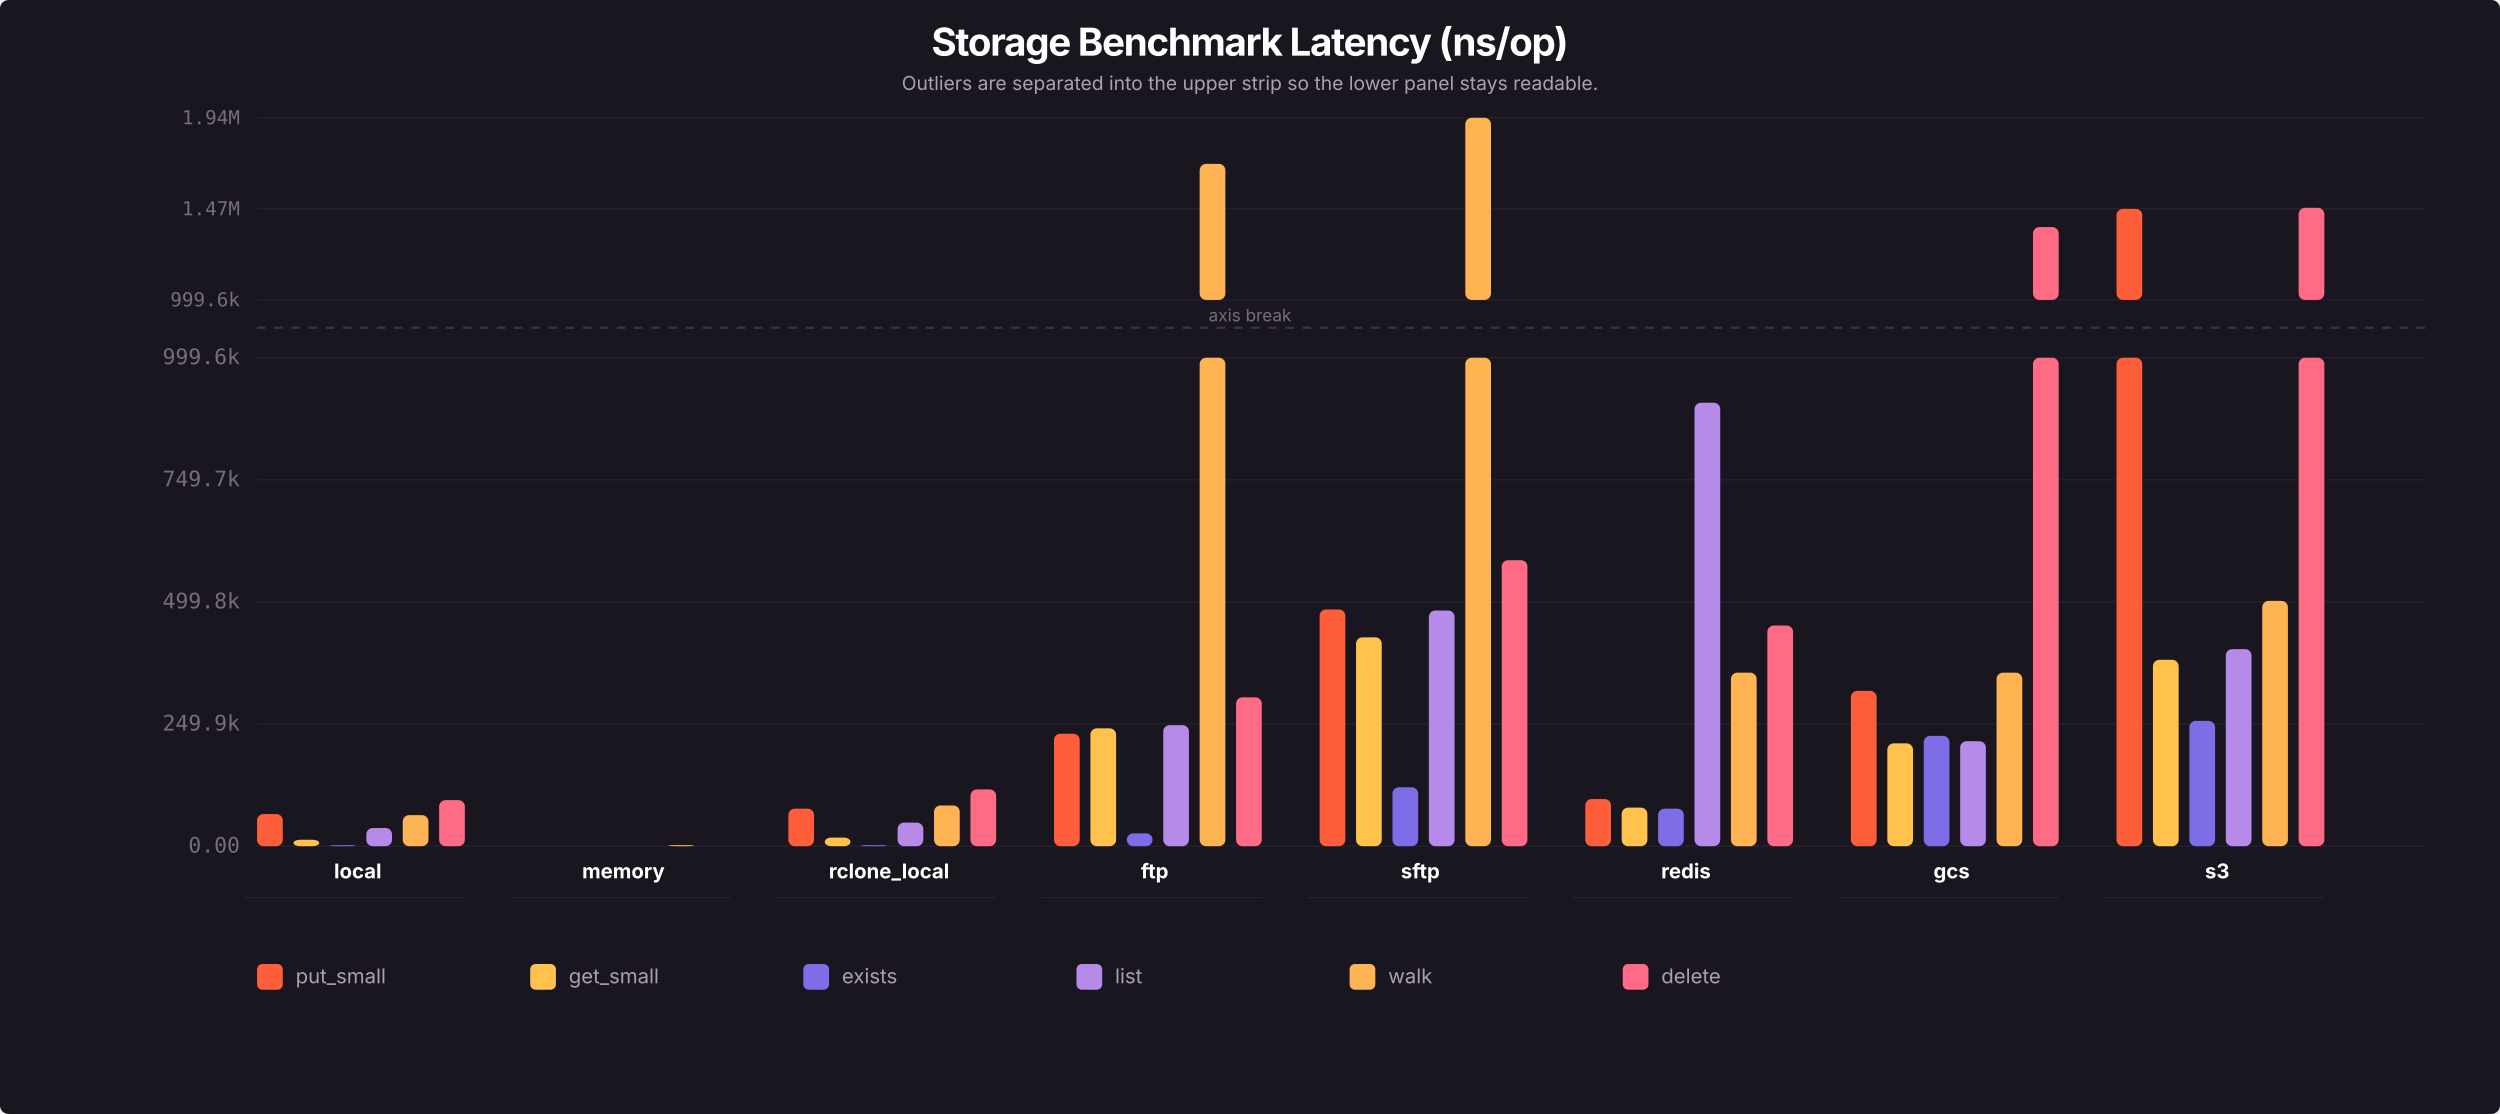
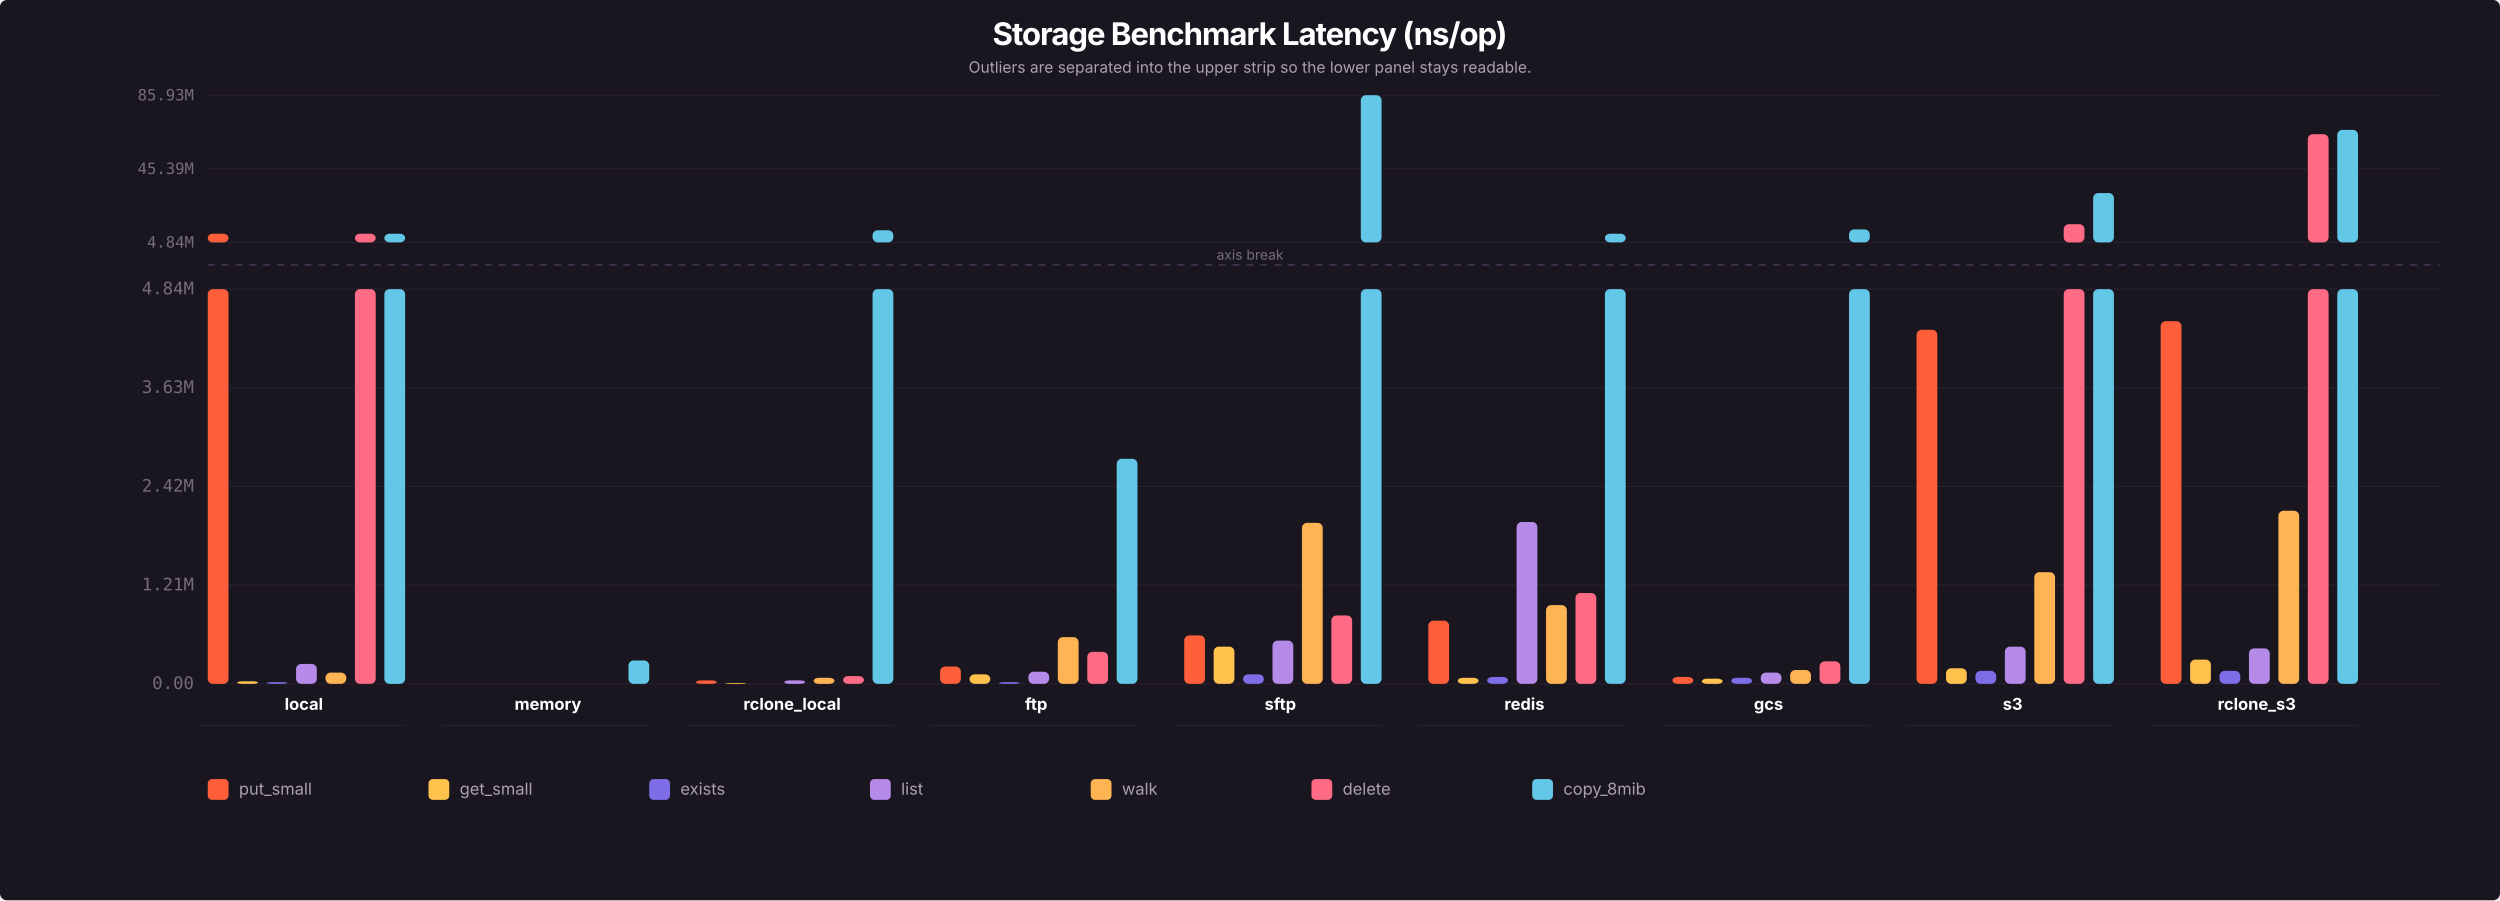
- <svg xmlns="http://www.w3.org/2000/svg" width="2334" height="1040" viewBox="0 0 2334 1040">
+ <svg xmlns="http://www.w3.org/2000/svg" width="2888" height="1040" viewBox="0 0 2888 1040">
  <rect width="100%" height="100%" rx="8" fill="#1A1620" />
-   <text x="1167" y="52" text-anchor="middle" fill="#FFFFFF" font-size="36" font-family="Space Grotesk, Inter, system-ui, sans-serif" font-weight="700" letter-spacing="-1.2">Storage Benchmark Latency (ns/op)</text>
-   <text x="1167" y="84" text-anchor="middle" fill="#A9A1B3" font-size="18" font-family="Inter, system-ui, sans-serif">Outliers are separated into the upper strip so the lower panel stays readable.</text>
-   <line x1="240" y1="110" x2="2264" y2="110" stroke="#2A2333" stroke-width="1" />
-   <text x="224" y="116" fill="#746C80" font-size="18" text-anchor="end" font-family="JetBrains Mono, ui-monospace, monospace">1.94M</text>
-   <line x1="240" y1="195" x2="2264" y2="195" stroke="#2A2333" stroke-width="1" />
-   <text x="224" y="201" fill="#746C80" font-size="18" text-anchor="end" font-family="JetBrains Mono, ui-monospace, monospace">1.47M</text>
-   <line x1="240" y1="280" x2="2264" y2="280" stroke="#2A2333" stroke-width="1" />
-   <text x="224" y="286" fill="#746C80" font-size="18" text-anchor="end" font-family="JetBrains Mono, ui-monospace, monospace">999.6k</text>
-   <line x1="240" y1="306" x2="2264" y2="306" stroke="#3D3349" stroke-width="2" stroke-dasharray="8 8" />
-   <text x="1167" y="300" text-anchor="middle" fill="#746C80" font-size="16" font-family="Inter, system-ui, sans-serif">axis break</text>
-   <line x1="240" y1="334" x2="2264" y2="334" stroke="#2A2333" stroke-width="1" />
-   <text x="224" y="340" fill="#746C80" font-size="20" text-anchor="end" font-family="JetBrains Mono, ui-monospace, monospace">999.6k</text>
-   <line x1="240" y1="448" x2="2264" y2="448" stroke="#2A2333" stroke-width="1" />
-   <text x="224" y="454" fill="#746C80" font-size="20" text-anchor="end" font-family="JetBrains Mono, ui-monospace, monospace">749.7k</text>
-   <line x1="240" y1="562" x2="2264" y2="562" stroke="#2A2333" stroke-width="1" />
-   <text x="224" y="568" fill="#746C80" font-size="20" text-anchor="end" font-family="JetBrains Mono, ui-monospace, monospace">499.8k</text>
-   <line x1="240" y1="676" x2="2264" y2="676" stroke="#2A2333" stroke-width="1" />
-   <text x="224" y="682" fill="#746C80" font-size="20" text-anchor="end" font-family="JetBrains Mono, ui-monospace, monospace">249.9k</text>
-   <line x1="240" y1="790" x2="2264" y2="790" stroke="#2A2333" stroke-width="1" />
+   <text x="1444" y="52" text-anchor="middle" fill="#FFFFFF" font-size="36" font-family="Space Grotesk, Inter, system-ui, sans-serif" font-weight="700" letter-spacing="-1.2">Storage Benchmark Latency (ns/op)</text>
+   <text x="1444" y="84" text-anchor="middle" fill="#A9A1B3" font-size="18" font-family="Inter, system-ui, sans-serif">Outliers are separated into the upper strip so the lower panel stays readable.</text>
+   <line x1="240" y1="110" x2="2818" y2="110" stroke="#2A2333" stroke-width="1" />
+   <text x="224" y="116" fill="#746C80" font-size="18" text-anchor="end" font-family="JetBrains Mono, ui-monospace, monospace">85.93M</text>
+   <line x1="240" y1="195" x2="2818" y2="195" stroke="#2A2333" stroke-width="1" />
+   <text x="224" y="201" fill="#746C80" font-size="18" text-anchor="end" font-family="JetBrains Mono, ui-monospace, monospace">45.39M</text>
+   <line x1="240" y1="280" x2="2818" y2="280" stroke="#2A2333" stroke-width="1" />
+   <text x="224" y="286" fill="#746C80" font-size="18" text-anchor="end" font-family="JetBrains Mono, ui-monospace, monospace">4.84M</text>
+   <line x1="240" y1="306" x2="2818" y2="306" stroke="#3D3349" stroke-width="2" stroke-dasharray="8 8" />
+   <text x="1444" y="300" text-anchor="middle" fill="#746C80" font-size="16" font-family="Inter, system-ui, sans-serif">axis break</text>
+   <line x1="240" y1="334" x2="2818" y2="334" stroke="#2A2333" stroke-width="1" />
+   <text x="224" y="340" fill="#746C80" font-size="20" text-anchor="end" font-family="JetBrains Mono, ui-monospace, monospace">4.84M</text>
+   <line x1="240" y1="448" x2="2818" y2="448" stroke="#2A2333" stroke-width="1" />
+   <text x="224" y="454" fill="#746C80" font-size="20" text-anchor="end" font-family="JetBrains Mono, ui-monospace, monospace">3.63M</text>
+   <line x1="240" y1="562" x2="2818" y2="562" stroke="#2A2333" stroke-width="1" />
+   <text x="224" y="568" fill="#746C80" font-size="20" text-anchor="end" font-family="JetBrains Mono, ui-monospace, monospace">2.42M</text>
+   <line x1="240" y1="676" x2="2818" y2="676" stroke="#2A2333" stroke-width="1" />
+   <text x="224" y="682" fill="#746C80" font-size="20" text-anchor="end" font-family="JetBrains Mono, ui-monospace, monospace">1.21M</text>
+   <line x1="240" y1="790" x2="2818" y2="790" stroke="#2A2333" stroke-width="1" />
  <text x="224" y="796" fill="#746C80" font-size="20" text-anchor="end" font-family="JetBrains Mono, ui-monospace, monospace">0.00</text>
-   <rect x="240" y="760" width="24" height="30" rx="6" fill="#FF5E3A" />
-   <rect x="274" y="784" width="24" height="6" rx="6" fill="#FFC24D" />
-   <rect x="308" y="789" width="24" height="1" rx="6" fill="#7D6EE7" />
-   <rect x="342" y="773" width="24" height="17" rx="6" fill="#B58AE8" />
-   <rect x="376" y="761" width="24" height="29" rx="6" fill="#FFB454" />
-   <rect x="410" y="747" width="24" height="43" rx="6" fill="#FF6B85" />
-   <text x="334" y="820" fill="#FFFFFF" font-size="19" text-anchor="middle" font-family="Inter, system-ui, sans-serif" font-weight="700">local</text>
-   <line x1="228" y1="838" x2="434" y2="838" stroke="#2A2333" stroke-width="1" />
-   <rect x="488" y="790" width="24" height="0" rx="6" fill="#FF5E3A" />
-   <rect x="522" y="790" width="24" height="0" rx="6" fill="#FFC24D" />
-   <rect x="556" y="790" width="24" height="0" rx="6" fill="#7D6EE7" />
-   <rect x="590" y="790" width="24" height="0" rx="6" fill="#B58AE8" />
-   <rect x="624" y="789" width="24" height="1" rx="6" fill="#FFB454" />
-   <rect x="658" y="790" width="24" height="0" rx="6" fill="#FF6B85" />
-   <text x="582" y="820" fill="#FFFFFF" font-size="19" text-anchor="middle" font-family="Inter, system-ui, sans-serif" font-weight="700">memory</text>
-   <line x1="476" y1="838" x2="682" y2="838" stroke="#2A2333" stroke-width="1" />
-   <rect x="736" y="755" width="24" height="35" rx="6" fill="#FF5E3A" />
-   <rect x="770" y="782" width="24" height="8" rx="6" fill="#FFC24D" />
-   <rect x="804" y="789" width="24" height="1" rx="6" fill="#7D6EE7" />
-   <rect x="838" y="768" width="24" height="22" rx="6" fill="#B58AE8" />
-   <rect x="872" y="752" width="24" height="38" rx="6" fill="#FFB454" />
-   <rect x="906" y="737" width="24" height="53" rx="6" fill="#FF6B85" />
-   <text x="830" y="820" fill="#FFFFFF" font-size="19" text-anchor="middle" font-family="Inter, system-ui, sans-serif" font-weight="700">rclone_local</text>
-   <line x1="724" y1="838" x2="930" y2="838" stroke="#2A2333" stroke-width="1" />
-   <rect x="984" y="685" width="24" height="105" rx="6" fill="#FF5E3A" />
-   <rect x="1018" y="680" width="24" height="110" rx="6" fill="#FFC24D" />
-   <rect x="1052" y="778" width="24" height="12" rx="6" fill="#7D6EE7" />
-   <rect x="1086" y="677" width="24" height="113" rx="6" fill="#B58AE8" />
-   <rect x="1120" y="334" width="24" height="456" rx="6" fill="#FFB454" />
-   <rect x="1120" y="153" width="24" height="127" rx="6" fill="#FFB454" />
-   <rect x="1154" y="651" width="24" height="139" rx="6" fill="#FF6B85" />
-   <text x="1078" y="820" fill="#FFFFFF" font-size="19" text-anchor="middle" font-family="Inter, system-ui, sans-serif" font-weight="700">ftp</text>
-   <line x1="972" y1="838" x2="1178" y2="838" stroke="#2A2333" stroke-width="1" />
-   <rect x="1232" y="569" width="24" height="221" rx="6" fill="#FF5E3A" />
-   <rect x="1266" y="595" width="24" height="195" rx="6" fill="#FFC24D" />
-   <rect x="1300" y="735" width="24" height="55" rx="6" fill="#7D6EE7" />
-   <rect x="1334" y="570" width="24" height="220" rx="6" fill="#B58AE8" />
-   <rect x="1368" y="334" width="24" height="456" rx="6" fill="#FFB454" />
-   <rect x="1368" y="110" width="24" height="170" rx="6" fill="#FFB454" />
-   <rect x="1402" y="523" width="24" height="267" rx="6" fill="#FF6B85" />
-   <text x="1326" y="820" fill="#FFFFFF" font-size="19" text-anchor="middle" font-family="Inter, system-ui, sans-serif" font-weight="700">sftp</text>
-   <line x1="1220" y1="838" x2="1426" y2="838" stroke="#2A2333" stroke-width="1" />
-   <rect x="1480" y="746" width="24" height="44" rx="6" fill="#FF5E3A" />
-   <rect x="1514" y="754" width="24" height="36" rx="6" fill="#FFC24D" />
-   <rect x="1548" y="755" width="24" height="35" rx="6" fill="#7D6EE7" />
-   <rect x="1582" y="376" width="24" height="414" rx="6" fill="#B58AE8" />
-   <rect x="1616" y="628" width="24" height="162" rx="6" fill="#FFB454" />
-   <rect x="1650" y="584" width="24" height="206" rx="6" fill="#FF6B85" />
-   <text x="1574" y="820" fill="#FFFFFF" font-size="19" text-anchor="middle" font-family="Inter, system-ui, sans-serif" font-weight="700">redis</text>
-   <line x1="1468" y1="838" x2="1674" y2="838" stroke="#2A2333" stroke-width="1" />
-   <rect x="1728" y="645" width="24" height="145" rx="6" fill="#FF5E3A" />
-   <rect x="1762" y="694" width="24" height="96" rx="6" fill="#FFC24D" />
-   <rect x="1796" y="687" width="24" height="103" rx="6" fill="#7D6EE7" />
-   <rect x="1830" y="692" width="24" height="98" rx="6" fill="#B58AE8" />
-   <rect x="1864" y="628" width="24" height="162" rx="6" fill="#FFB454" />
-   <rect x="1898" y="334" width="24" height="456" rx="6" fill="#FF6B85" />
-   <rect x="1898" y="212" width="24" height="68" rx="6" fill="#FF6B85" />
-   <text x="1822" y="820" fill="#FFFFFF" font-size="19" text-anchor="middle" font-family="Inter, system-ui, sans-serif" font-weight="700">gcs</text>
-   <line x1="1716" y1="838" x2="1922" y2="838" stroke="#2A2333" stroke-width="1" />
-   <rect x="1976" y="334" width="24" height="456" rx="6" fill="#FF5E3A" />
-   <rect x="1976" y="195" width="24" height="85" rx="6" fill="#FF5E3A" />
-   <rect x="2010" y="616" width="24" height="174" rx="6" fill="#FFC24D" />
-   <rect x="2044" y="673" width="24" height="117" rx="6" fill="#7D6EE7" />
-   <rect x="2078" y="606" width="24" height="184" rx="6" fill="#B58AE8" />
-   <rect x="2112" y="561" width="24" height="229" rx="6" fill="#FFB454" />
-   <rect x="2146" y="334" width="24" height="456" rx="6" fill="#FF6B85" />
-   <rect x="2146" y="194" width="24" height="86" rx="6" fill="#FF6B85" />
-   <text x="2070" y="820" fill="#FFFFFF" font-size="19" text-anchor="middle" font-family="Inter, system-ui, sans-serif" font-weight="700">s3</text>
-   <line x1="1964" y1="838" x2="2170" y2="838" stroke="#2A2333" stroke-width="1" />
+   <rect x="240" y="334" width="24" height="456" rx="6" fill="#FF5E3A" />
+   <rect x="240" y="270" width="24" height="10" rx="6" fill="#FF5E3A" />
+   <rect x="274" y="787" width="24" height="3" rx="6" fill="#FFC24D" />
+   <rect x="308" y="788" width="24" height="2" rx="6" fill="#7D6EE7" />
+   <rect x="342" y="767" width="24" height="23" rx="6" fill="#B58AE8" />
+   <rect x="376" y="777" width="24" height="13" rx="6" fill="#FFB454" />
+   <rect x="410" y="334" width="24" height="456" rx="6" fill="#FF6B85" />
+   <rect x="410" y="270" width="24" height="10" rx="6" fill="#FF6B85" />
+   <rect x="444" y="334" width="24" height="456" rx="6" fill="#63C7E8" />
+   <rect x="444" y="270" width="24" height="10" rx="6" fill="#63C7E8" />
+   <text x="351" y="820" fill="#FFFFFF" font-size="19" text-anchor="middle" font-family="Inter, system-ui, sans-serif" font-weight="700">local</text>
+   <line x1="228" y1="838" x2="468" y2="838" stroke="#2A2333" stroke-width="1" />
+   <rect x="522" y="790" width="24" height="0" rx="6" fill="#FF5E3A" />
+   <rect x="556" y="790" width="24" height="0" rx="6" fill="#FFC24D" />
+   <rect x="590" y="790" width="24" height="0" rx="6" fill="#7D6EE7" />
+   <rect x="624" y="790" width="24" height="0" rx="6" fill="#B58AE8" />
+   <rect x="658" y="790" width="24" height="0" rx="6" fill="#FFB454" />
+   <rect x="692" y="790" width="24" height="0" rx="6" fill="#FF6B85" />
+   <rect x="726" y="763" width="24" height="27" rx="6" fill="#63C7E8" />
+   <text x="633" y="820" fill="#FFFFFF" font-size="19" text-anchor="middle" font-family="Inter, system-ui, sans-serif" font-weight="700">memory</text>
+   <line x1="510" y1="838" x2="750" y2="838" stroke="#2A2333" stroke-width="1" />
+   <rect x="804" y="786" width="24" height="4" rx="6" fill="#FF5E3A" />
+   <rect x="838" y="789" width="24" height="1" rx="6" fill="#FFC24D" />
+   <rect x="872" y="790" width="24" height="0" rx="6" fill="#7D6EE7" />
+   <rect x="906" y="786" width="24" height="4" rx="6" fill="#B58AE8" />
+   <rect x="940" y="783" width="24" height="7" rx="6" fill="#FFB454" />
+   <rect x="974" y="781" width="24" height="9" rx="6" fill="#FF6B85" />
+   <rect x="1008" y="334" width="24" height="456" rx="6" fill="#63C7E8" />
+   <rect x="1008" y="266" width="24" height="14" rx="6" fill="#63C7E8" />
+   <text x="915" y="820" fill="#FFFFFF" font-size="19" text-anchor="middle" font-family="Inter, system-ui, sans-serif" font-weight="700">rclone_local</text>
+   <line x1="792" y1="838" x2="1032" y2="838" stroke="#2A2333" stroke-width="1" />
+   <rect x="1086" y="770" width="24" height="20" rx="6" fill="#FF5E3A" />
+   <rect x="1120" y="779" width="24" height="11" rx="6" fill="#FFC24D" />
+   <rect x="1154" y="788" width="24" height="2" rx="6" fill="#7D6EE7" />
+   <rect x="1188" y="776" width="24" height="14" rx="6" fill="#B58AE8" />
+   <rect x="1222" y="736" width="24" height="54" rx="6" fill="#FFB454" />
+   <rect x="1256" y="753" width="24" height="37" rx="6" fill="#FF6B85" />
+   <rect x="1290" y="530" width="24" height="260" rx="6" fill="#63C7E8" />
+   <text x="1197" y="820" fill="#FFFFFF" font-size="19" text-anchor="middle" font-family="Inter, system-ui, sans-serif" font-weight="700">ftp</text>
+   <line x1="1074" y1="838" x2="1314" y2="838" stroke="#2A2333" stroke-width="1" />
+   <rect x="1368" y="734" width="24" height="56" rx="6" fill="#FF5E3A" />
+   <rect x="1402" y="747" width="24" height="43" rx="6" fill="#FFC24D" />
+   <rect x="1436" y="779" width="24" height="11" rx="6" fill="#7D6EE7" />
+   <rect x="1470" y="740" width="24" height="50" rx="6" fill="#B58AE8" />
+   <rect x="1504" y="604" width="24" height="186" rx="6" fill="#FFB454" />
+   <rect x="1538" y="711" width="24" height="79" rx="6" fill="#FF6B85" />
+   <rect x="1572" y="334" width="24" height="456" rx="6" fill="#63C7E8" />
+   <rect x="1572" y="110" width="24" height="170" rx="6" fill="#63C7E8" />
+   <text x="1479" y="820" fill="#FFFFFF" font-size="19" text-anchor="middle" font-family="Inter, system-ui, sans-serif" font-weight="700">sftp</text>
+   <line x1="1356" y1="838" x2="1596" y2="838" stroke="#2A2333" stroke-width="1" />
+   <rect x="1650" y="717" width="24" height="73" rx="6" fill="#FF5E3A" />
+   <rect x="1684" y="783" width="24" height="7" rx="6" fill="#FFC24D" />
+   <rect x="1718" y="782" width="24" height="8" rx="6" fill="#7D6EE7" />
+   <rect x="1752" y="603" width="24" height="187" rx="6" fill="#B58AE8" />
+   <rect x="1786" y="699" width="24" height="91" rx="6" fill="#FFB454" />
+   <rect x="1820" y="685" width="24" height="105" rx="6" fill="#FF6B85" />
+   <rect x="1854" y="334" width="24" height="456" rx="6" fill="#63C7E8" />
+   <rect x="1854" y="270" width="24" height="10" rx="6" fill="#63C7E8" />
+   <text x="1761" y="820" fill="#FFFFFF" font-size="19" text-anchor="middle" font-family="Inter, system-ui, sans-serif" font-weight="700">redis</text>
+   <line x1="1638" y1="838" x2="1878" y2="838" stroke="#2A2333" stroke-width="1" />
+   <rect x="1932" y="782" width="24" height="8" rx="6" fill="#FF5E3A" />
+   <rect x="1966" y="784" width="24" height="6" rx="6" fill="#FFC24D" />
+   <rect x="2000" y="783" width="24" height="7" rx="6" fill="#7D6EE7" />
+   <rect x="2034" y="777" width="24" height="13" rx="6" fill="#B58AE8" />
+   <rect x="2068" y="774" width="24" height="16" rx="6" fill="#FFB454" />
+   <rect x="2102" y="764" width="24" height="26" rx="6" fill="#FF6B85" />
+   <rect x="2136" y="334" width="24" height="456" rx="6" fill="#63C7E8" />
+   <rect x="2136" y="265" width="24" height="15" rx="6" fill="#63C7E8" />
+   <text x="2043" y="820" fill="#FFFFFF" font-size="19" text-anchor="middle" font-family="Inter, system-ui, sans-serif" font-weight="700">gcs</text>
+   <line x1="1920" y1="838" x2="2160" y2="838" stroke="#2A2333" stroke-width="1" />
+   <rect x="2214" y="381" width="24" height="409" rx="6" fill="#FF5E3A" />
+   <rect x="2248" y="772" width="24" height="18" rx="6" fill="#FFC24D" />
+   <rect x="2282" y="775" width="24" height="15" rx="6" fill="#7D6EE7" />
+   <rect x="2316" y="747" width="24" height="43" rx="6" fill="#B58AE8" />
+   <rect x="2350" y="661" width="24" height="129" rx="6" fill="#FFB454" />
+   <rect x="2384" y="334" width="24" height="456" rx="6" fill="#FF6B85" />
+   <rect x="2384" y="259" width="24" height="21" rx="6" fill="#FF6B85" />
+   <rect x="2418" y="334" width="24" height="456" rx="6" fill="#63C7E8" />
+   <rect x="2418" y="223" width="24" height="57" rx="6" fill="#63C7E8" />
+   <text x="2325" y="820" fill="#FFFFFF" font-size="19" text-anchor="middle" font-family="Inter, system-ui, sans-serif" font-weight="700">s3</text>
+   <line x1="2202" y1="838" x2="2442" y2="838" stroke="#2A2333" stroke-width="1" />
+   <rect x="2496" y="371" width="24" height="419" rx="6" fill="#FF5E3A" />
+   <rect x="2530" y="762" width="24" height="28" rx="6" fill="#FFC24D" />
+   <rect x="2564" y="775" width="24" height="15" rx="6" fill="#7D6EE7" />
+   <rect x="2598" y="749" width="24" height="41" rx="6" fill="#B58AE8" />
+   <rect x="2632" y="590" width="24" height="200" rx="6" fill="#FFB454" />
+   <rect x="2666" y="334" width="24" height="456" rx="6" fill="#FF6B85" />
+   <rect x="2666" y="155" width="24" height="125" rx="6" fill="#FF6B85" />
+   <rect x="2700" y="334" width="24" height="456" rx="6" fill="#63C7E8" />
+   <rect x="2700" y="150" width="24" height="130" rx="6" fill="#63C7E8" />
+   <text x="2607" y="820" fill="#FFFFFF" font-size="19" text-anchor="middle" font-family="Inter, system-ui, sans-serif" font-weight="700">rclone_s3</text>
+   <line x1="2484" y1="838" x2="2724" y2="838" stroke="#2A2333" stroke-width="1" />
  <rect x="240" y="900" width="24" height="24" rx="5" fill="#FF5E3A" />
  <text x="276" y="918" fill="#A9A1B3" font-size="19" font-family="Inter, system-ui, sans-serif">put_small</text>
  <rect x="495" y="900" width="24" height="24" rx="5" fill="#FFC24D" />
  <text x="531" y="918" fill="#A9A1B3" font-size="19" font-family="Inter, system-ui, sans-serif">get_small</text>
  <rect x="750" y="900" width="24" height="24" rx="5" fill="#7D6EE7" />
  <text x="786" y="918" fill="#A9A1B3" font-size="19" font-family="Inter, system-ui, sans-serif">exists</text>
  <rect x="1005" y="900" width="24" height="24" rx="5" fill="#B58AE8" />
  <text x="1041" y="918" fill="#A9A1B3" font-size="19" font-family="Inter, system-ui, sans-serif">list</text>
  <rect x="1260" y="900" width="24" height="24" rx="5" fill="#FFB454" />
  <text x="1296" y="918" fill="#A9A1B3" font-size="19" font-family="Inter, system-ui, sans-serif">walk</text>
  <rect x="1515" y="900" width="24" height="24" rx="5" fill="#FF6B85" />
  <text x="1551" y="918" fill="#A9A1B3" font-size="19" font-family="Inter, system-ui, sans-serif">delete</text>
+   <rect x="1770" y="900" width="24" height="24" rx="5" fill="#63C7E8" />
+   <text x="1806" y="918" fill="#A9A1B3" font-size="19" font-family="Inter, system-ui, sans-serif">copy_8mib</text>
</svg>
